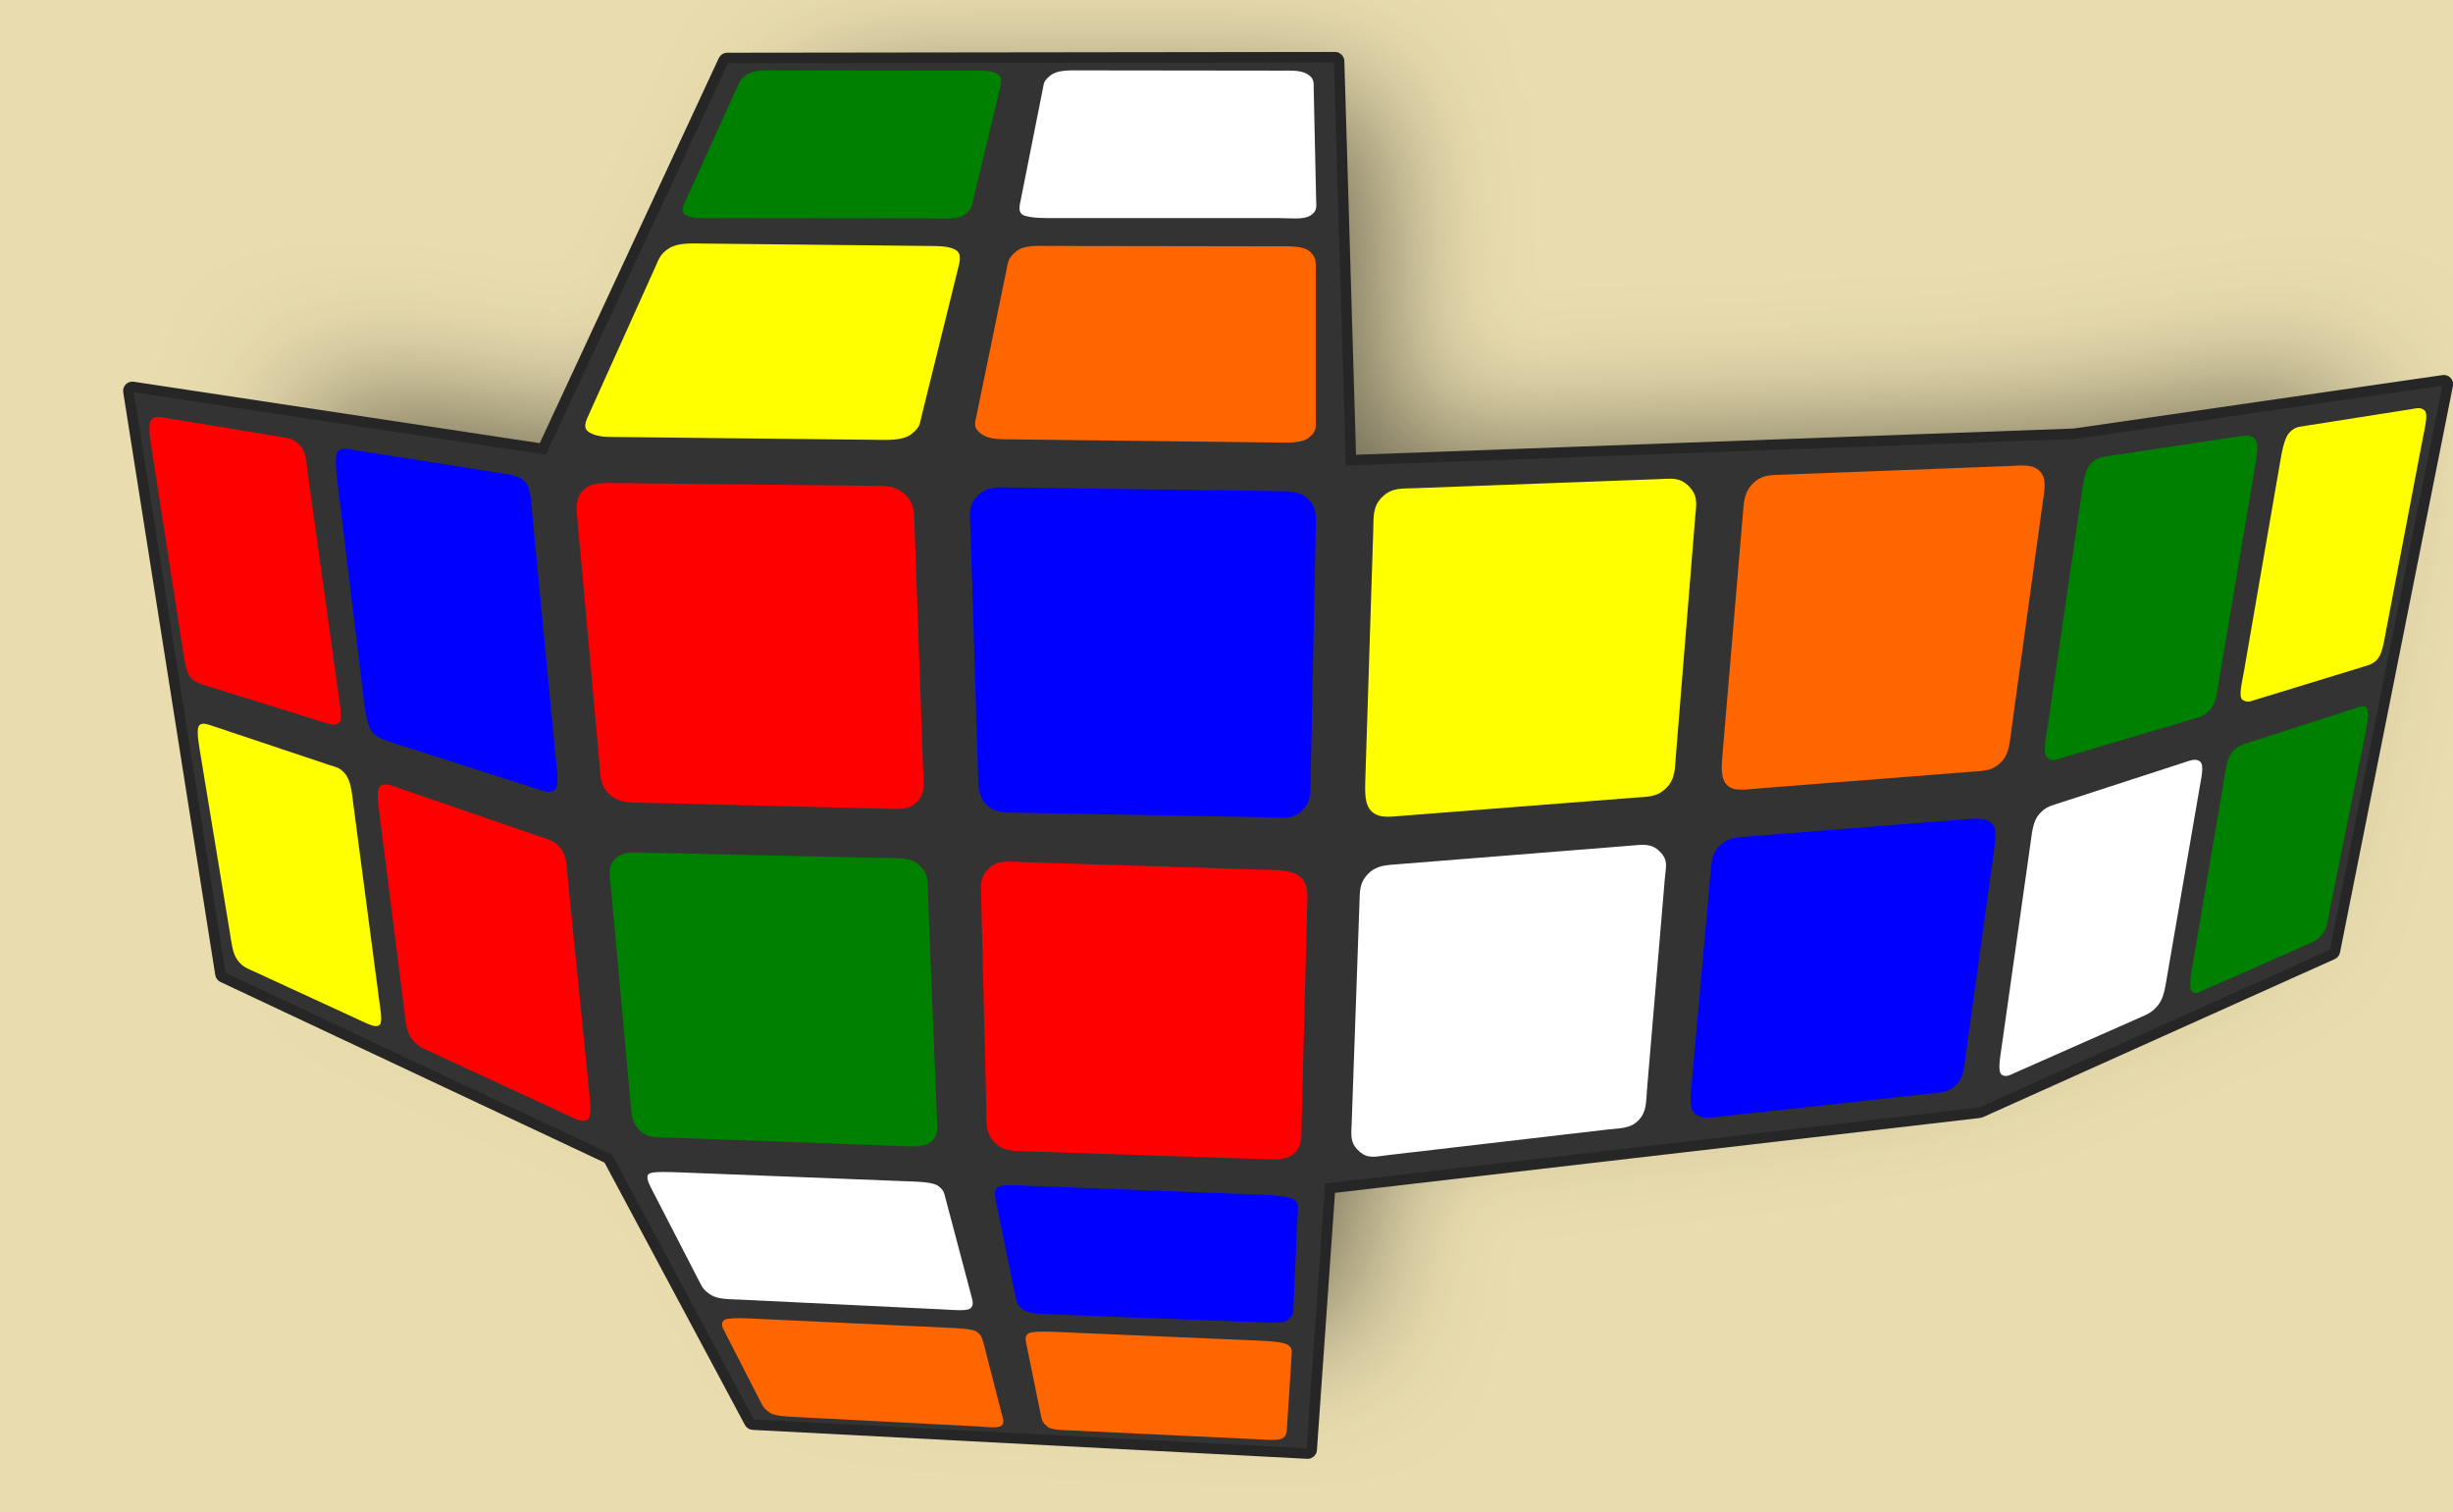
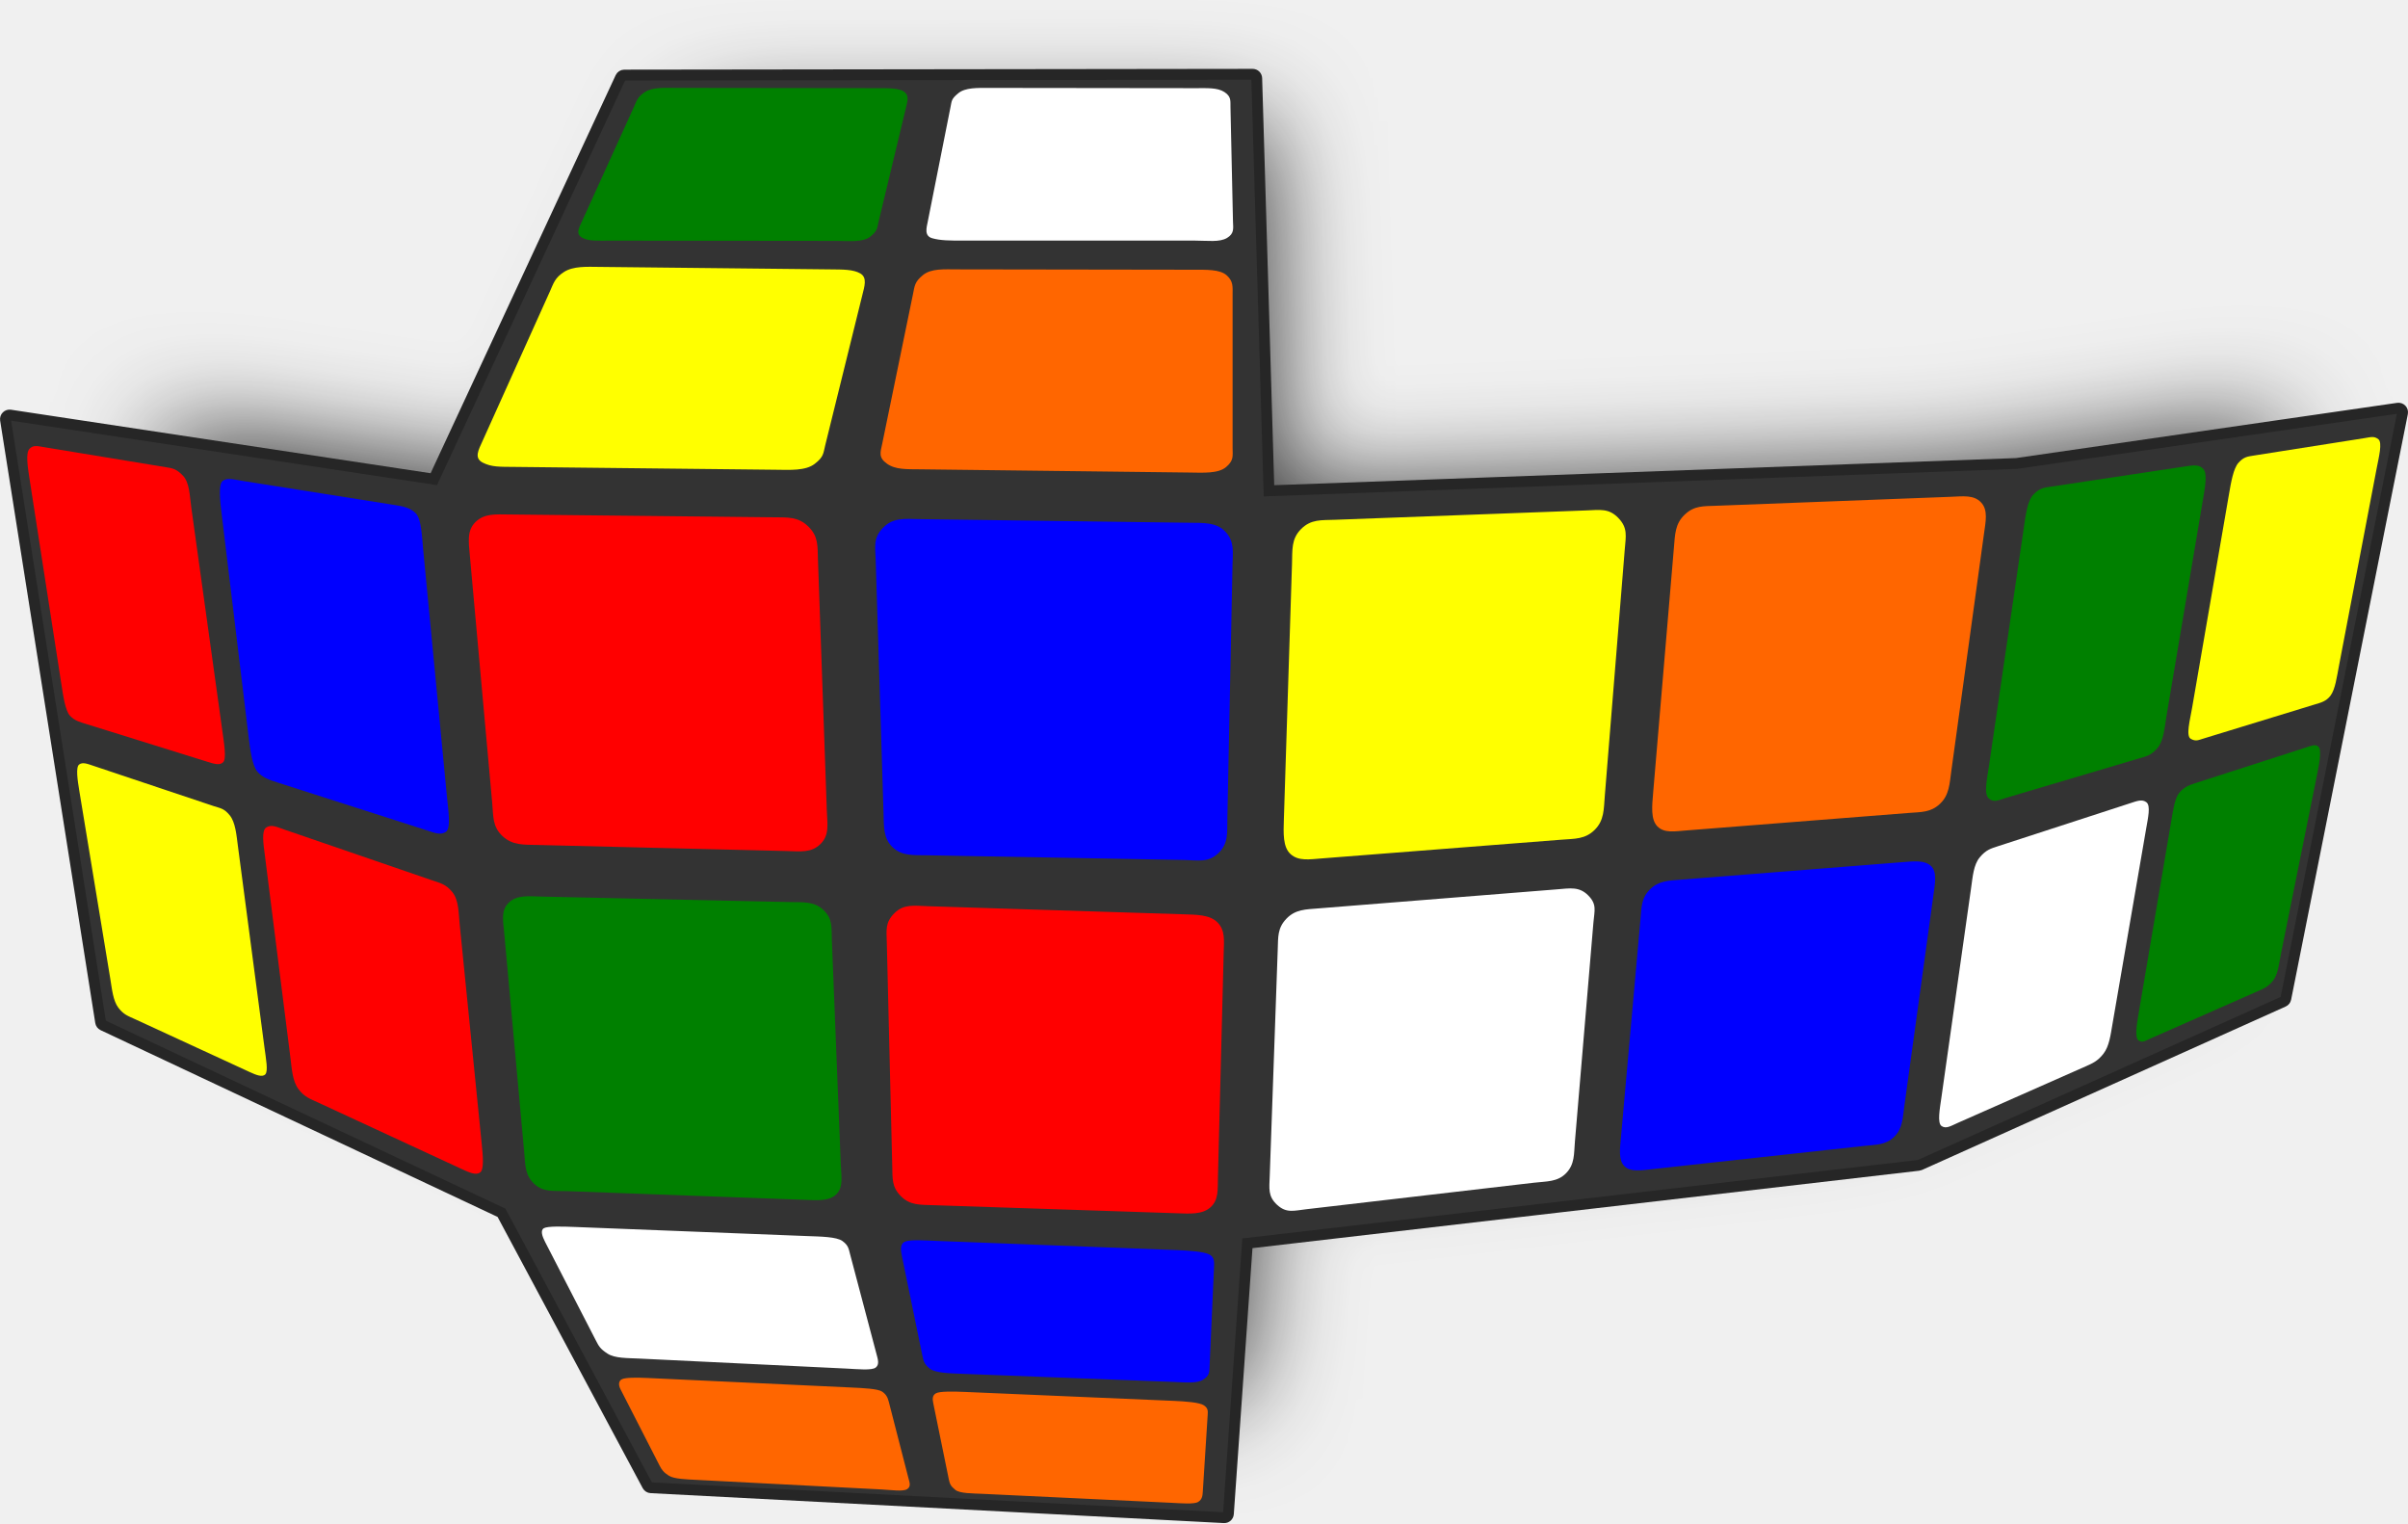
- <svg xmlns="http://www.w3.org/2000/svg" id="svg2" version="1.1" width="797" height="491">
+ <svg xmlns="http://www.w3.org/2000/svg" id="svg2" version="1.1" width="757.039" height="478.755">
  <defs id="defs6">
-     <filter id="filter4756" x="-0.079" width="1.158" y="-0.131" height="1.262">
-       <feGaussianBlur stdDeviation="24.644" id="feGaussianBlur4758" />
+     <filter id="filter4086" color-interpolation-filters="sRGB">
+       <feGaussianBlur stdDeviation="16.035" id="feGaussianBlur4088" />
    </filter>
  </defs>
-   <g id="layer6" style="display:inline">
+   <g id="layer6" style="display:none" transform="translate(-39.99018,4.76584)">
    <rect style="fill:#e9ddaf;fill-opacity:1;fill-rule:nonzero;stroke:#ffffff;stroke-width:2;stroke-linecap:butt;stroke-linejoin:miter;stroke-miterlimit:4;stroke-opacity:1;stroke-dasharray:none;stroke-dashoffset:0" id="rect4466" width="970.845" height="642.103" x="-80.744" y="-81.895" rx="5.882" ry="5" />
  </g>
-   <g id="layer3" style="display:inline">
-     <path style="opacity:0.548;fill:#000000;fill-opacity:1;stroke:none;filter:url(#filter4756)" d="m 858.816,624.032 29.915,189.383 125.692,59.107 46.079,86.127 180.215,9.409 6.031,-86.127 212.06,-24.608 114.353,-51.387 36.67,-184.075 -119.902,17.37 -236.427,8.685 -3.86,-131 -197.585,0.241 -59.107,127.14 z" id="path3768-7-1-5" transform="matrix(0.8892459,0,0,0.8892459,-666.1692,-427.9472)" />
+   <g id="layer3" style="display:inline" transform="translate(-39.99018,4.76584)">
+     <path style="opacity:0.8;fill:#000000;fill-opacity:1;stroke:none;filter:url(#filter4086)" d="m 90.092,128.971 26.602,168.408 111.771,52.56 40.976,76.588 160.256,8.367 5.363,-76.588 188.574,-21.882 101.688,-45.695 32.609,-163.688 -106.622,15.446 -210.241,7.723 -3.432,-116.491 -175.702,0.215 -52.56,113.058 z" id="path3768-7-1-5" />
  </g>
-   <g id="layer7" style="display:inline">
+   <g id="layer7" style="display:inline" transform="translate(-39.99018,4.76584)">
    <path transform="translate(-0.00458886,0.01754621)" style="fill:#333333;stroke:#262626;stroke-width:3.4;stroke-miterlimit:4;stroke-opacity:1;stroke-dasharray:none;display:inline" id="path4539" d="m 433.812,18.562 -197.562,0.25 a 1.292,1.292 0 0 0 -1.156,0.75 L 176.375,145.844 43.188,125.688 a 1.292,1.292 0 0 0 -1.469,1.469 L 71.625,316.531 A 1.292,1.292 0 0 0 72.344,317.5 l 125.312,58.938 45.906,85.781 a 1.292,1.292 0 0 0 1.062,0.656 l 180.219,9.406 a 1.292,1.292 0 0 0 1.344,-1.188 l 5.969,-85.062 211,-24.5 a 1.292,1.292 0 0 0 0.375,-0.094 L 757.875,310.062 a 1.292,1.292 0 0 0 0.75,-0.938 l 36.688,-184.062 a 1.292,1.292 0 0 0 -1.469,-1.531 l -119.906,17.375 -235,8.594 -3.844,-129.688 a 1.292,1.292 0 0 0 -1.281,-1.25 z" />
  </g>
-   <g id="layer4" style="display:inline">
+   <g id="layer4" style="display:inline" transform="translate(-39.99018,4.76584)">
    <path style="fill:#ffffff;stroke:none" d="m 444.419,284.018 c 2.81,-2.938 6.01,-2.918 10.168,-3.249 25.23,-2.014 50.183,-4.006 74.843,-5.975 4.158,-0.332 7.027,-0.952 9.853,1.887 2.826,2.839 1.974,4.769 1.651,8.595 -1.961,23.216 -3.901,46.176 -5.818,68.868 -0.323,3.826 -0.024,7.037 -2.752,9.853 -2.728,2.816 -6.167,2.551 -10.142,3.014 -24.117,2.809 -47.969,5.588 -71.541,8.333 -3.974,0.463 -6.272,1.31 -9.198,-1.389 -2.926,-2.699 -2.446,-5.136 -2.306,-9.093 0.848,-24.011 1.687,-47.758 2.516,-71.226 0.14,-3.957 -0.085,-6.68 2.725,-9.617 z" id="path3811-4-6" />
    <path style="fill:#ffffff;stroke:none" d="m 333.098,70.129 c -2.614,-0.73 -1.826,-3.267 -1.428,-5.267 2.412,-12.138 4.797,-24.142 7.154,-36.006 0.398,-2 0.265,-2.532 2.45,-4.324 2.185,-1.792 5.966,-1.668 9.578,-1.664 21.917,0.025 43.594,0.054 65.016,0.079 3.612,0.004 6.841,-0.22 9.054,1.219 2.213,1.438 1.869,2.787 1.913,4.782 0.266,12.111 0.525,24.09 0.786,35.928 0.044,1.996 0.517,3.721 -1.861,5.149 -2.377,1.428 -6.115,0.839 -10.168,0.839 -24.594,4.1e-5 -48.917,-5.5e-5 -72.956,0 -4.053,0 -6.925,-0.004 -9.539,-0.734 z" id="path3815-0-1" />
    <path style="fill:#008000;stroke:none" d="m 222.931,64.862 c 5.512,-12.138 10.964,-24.142 16.352,-36.006 0.908,-2 1.111,-3.173 3.511,-4.717 2.401,-1.544 6.237,-1.275 9.748,-1.271 21.308,0.025 42.381,0.054 63.208,0.079 3.512,0.004 6.978,-0.044 8.533,1.162 1.556,1.206 1.04,2.852 0.56,4.852 -2.915,12.138 -5.799,24.142 -8.648,36.006 -0.48,2 -0.271,2.812 -2.627,4.667 -2.356,1.855 -6.693,1.325 -10.633,1.321 -23.905,-0.025 -47.547,-0.054 -70.912,-0.079 -3.939,-0.004 -7.014,0.261 -9.067,-0.956 -2.053,-1.218 -0.935,-3.057 -0.026,-5.058 z" id="path3817-9-8" />
    <path style="fill:#ffff00;stroke:none" d="m 191.757,140.655 c -2.811,-1.445 -1.307,-4.037 -0.127,-6.656 7.159,-15.891 14.238,-31.608 21.235,-47.14 1.18,-2.619 1.558,-4.295 4.466,-6.152 2.907,-1.857 7.128,-1.618 11.155,-1.575 24.437,0.262 48.605,0.522 72.49,0.778 4.027,0.043 7.256,-0.013 9.493,1.285 2.236,1.298 1.292,4.095 0.643,6.72 -3.935,15.929 -7.828,31.682 -11.674,47.252 -0.649,2.625 -0.446,3.651 -3.317,5.874 -2.871,2.223 -7.746,1.902 -12.304,1.853 -27.66,-0.3 -55.016,-0.596 -82.051,-0.889 -4.558,-0.049 -7.198,0.096 -10.009,-1.349 z" id="path3819-4-9" />
    <path style="fill:#ff6600;fill-opacity:1;stroke:none" d="m 317.338,134.758 c 3.261,-15.854 6.485,-31.533 9.673,-47.029 0.537,-2.613 0.5,-3.88 3.132,-6.022 2.632,-2.142 6.72,-1.804 10.84,-1.797 24.999,0.037 49.723,0.074 74.157,0.111 4.12,0.006 8.37,-0.157 10.507,1.76 2.137,1.918 1.853,3.582 1.853,6.245 0,16.154 0,32.13 0,47.919 0,2.662 0.454,3.969 -2.038,6.096 -2.492,2.128 -7.276,1.779 -11.933,1.723 -28.26,-0.337 -56.209,-0.671 -83.83,-1.001 -4.657,-0.056 -8.154,0.166 -10.896,-1.797 -2.742,-1.963 -2.001,-3.595 -1.464,-6.207 z" id="path3821-8-2" />
    <path style="fill:#ff0000;stroke:none" d="m 53.937,135.808 c 12.882,2.12 25.622,4.218 38.212,6.29 2.123,0.349 3.196,0.443 5.32,2.621 2.124,2.178 2.132,6.22 2.673,10.117 3.287,23.643 6.537,47.026 9.75,70.135 0.542,3.896 1.346,8.759 0.262,9.854 -1.084,1.095 -2.853,0.521 -4.96,-0.136 -12.79,-3.985 -25.438,-7.927 -37.939,-11.822 -2.108,-0.657 -3.683,-1.017 -5.222,-2.599 -1.539,-1.583 -2.214,-6.549 -2.771,-10.138 -3.379,-21.778 -6.72,-43.317 -10.023,-64.603 -0.557,-3.589 -1.209,-7.893 0.007,-9.195 1.216,-1.301 2.568,-0.874 4.691,-0.524 z" id="path3823-8-7" />
    <path style="fill:#0000ff;stroke:none" d="m 109.997,146.396 c 1.436,-1.088 3.564,-0.419 6.211,0 16.062,2.545 31.948,5.061 47.648,7.548 2.647,0.419 5.146,0.827 6.893,2.7 1.747,1.872 1.878,7.181 2.293,11.493 2.518,26.161 5.009,52.034 7.469,77.604 0.415,4.311 1.343,10.014 -0.432,11.047 -1.775,1.033 -3.503,0.227 -6.093,-0.603 -15.718,-5.036 -31.263,-10.017 -46.625,-14.939 -2.59,-0.83 -4.919,-1.578 -6.487,-3.486 -1.567,-1.908 -2.228,-6.806 -2.7,-10.706 -2.863,-23.669 -5.694,-47.078 -8.492,-70.213 -0.472,-3.901 -1.121,-9.356 0.315,-10.444 z" id="path3825-2-9" />
    <path style="fill:#ffff00;stroke:none" d="m 69.557,236.03 c 12.67,4.241 25.2,8.435 37.583,12.58 2.088,0.699 3.231,0.667 5.058,2.883 1.827,2.216 2.132,6.238 2.595,9.75 2.81,21.31 5.588,42.386 8.334,63.216 0.463,3.512 1.216,7.44 0.288,8.466 -0.927,1.025 -2.918,0.218 -4.927,-0.708 -12.192,-5.619 -24.251,-11.176 -36.168,-16.669 -2.009,-0.926 -3.431,-1.334 -5.111,-3.538 -1.679,-2.204 -2.001,-5.81 -2.542,-9.094 -3.287,-19.932 -6.537,-39.645 -9.75,-59.127 -0.542,-3.285 -1.162,-7.38 -0.052,-8.23 1.109,-0.85 2.603,-0.227 4.691,0.472 z" id="path3827-4-5" />
    <path style="fill:#ff0000;stroke:none" d="m 123.745,255.305 c 1.626,-1.001 3.292,-0.114 5.853,0.766 15.54,5.338 30.909,10.617 46.098,15.834 2.561,0.88 4.502,1.224 6.534,3.788 2.032,2.565 1.915,6.484 2.299,10.301 2.325,23.159 4.623,46.064 6.896,68.701 0.383,3.817 0.811,8.178 -0.511,9.109 -1.321,0.931 -3.334,0.028 -5.832,-1.128 -15.152,-7.017 -30.139,-13.956 -44.949,-20.814 -2.497,-1.156 -4.477,-1.77 -6.342,-4.32 -1.865,-2.551 -2.043,-6.229 -2.49,-9.769 -2.712,-21.481 -5.394,-42.725 -8.045,-63.72 -0.447,-3.54 -1.136,-7.746 0.489,-8.747 z" id="path3829-5-4" />
    <path style="fill:#ffff00;stroke:none" d="m 449.029,161.534 c 3.119,-3.135 6.342,-2.753 10.726,-2.916 26.603,-0.99 52.914,-1.969 78.916,-2.937 4.384,-0.163 7.125,-0.735 10.131,2.405 3.006,3.14 2.327,5.69 1.979,9.982 -2.11,26.044 -4.195,51.801 -6.257,77.256 -0.348,4.292 -0.163,7.748 -3.171,10.748 -3.009,3 -6.229,2.781 -10.407,3.107 -25.355,1.98 -50.431,3.939 -75.213,5.874 -4.178,0.326 -7.493,0.901 -9.982,-1.32 -2.489,-2.22 -2.27,-6.612 -2.128,-11.067 0.861,-27.034 1.712,-53.77 2.554,-80.193 0.142,-4.455 -0.267,-7.804 2.852,-10.939 z" id="path3831-5-3" />
    <path style="fill:#ff6600;stroke:none" d="m 569.617,157.022 c 3.029,-2.892 5.874,-2.653 9.96,-2.809 24.795,-0.947 49.318,-1.884 73.553,-2.809 4.086,-0.156 7.361,-0.673 9.662,1.745 2.301,2.419 1.461,6.03 0.894,10.152 -3.444,25.01 -6.849,49.746 -10.216,74.191 -0.568,4.122 -0.646,7.644 -3.575,10.407 -2.929,2.763 -5.888,2.568 -9.769,2.873 -23.547,1.851 -46.835,3.682 -69.85,5.491 -3.881,0.305 -7.056,0.921 -9.215,-1.256 -2.159,-2.177 -1.703,-6.371 -1.341,-10.641 2.195,-25.914 4.367,-51.544 6.513,-76.873 0.362,-4.271 0.355,-7.579 3.384,-10.471 z" id="path3833-1-1" />
    <path style="fill:#0000ff;stroke:none" d="m 558.72,274.8 c 2.733,-2.704 5.761,-2.738 9.62,-3.043 23.418,-1.851 46.578,-3.682 69.467,-5.491 3.859,-0.305 7.179,-0.703 9.194,1.128 2.015,1.831 1.362,5.363 0.851,9.066 -3.099,22.471 -6.165,44.694 -9.194,66.657 -0.511,3.703 -0.522,6.895 -3.192,9.492 -2.67,2.597 -5.718,2.426 -9.407,2.831 -22.385,2.453 -44.523,4.881 -66.402,7.279 -3.689,0.404 -7.059,0.997 -8.981,-0.915 -1.922,-1.912 -1.405,-5.477 -1.064,-9.279 2.066,-23.073 4.11,-45.893 6.129,-68.445 0.341,-3.803 0.247,-6.575 2.98,-9.279 z" id="path3835-7-2" />
    <path style="fill:#008000;stroke:none" d="m 679.351,150.594 c 2.055,-2.064 3.348,-2.072 5.704,-2.426 14.292,-2.152 28.426,-4.281 42.395,-6.385 2.355,-0.355 4.119,-0.517 5.321,0.979 1.202,1.496 0.468,5.534 -0.17,9.322 -3.874,22.987 -7.706,45.722 -11.493,68.19 -0.638,3.788 -0.862,7.872 -2.937,10.216 -2.075,2.344 -3.618,2.526 -5.938,3.214 -14.076,4.176 -27.998,8.305 -41.757,12.387 -2.32,0.688 -3.619,1.539 -5.257,0.106 -1.637,-1.432 -0.497,-6.285 0.106,-10.407 3.659,-25.01 7.278,-49.746 10.854,-74.191 0.603,-4.122 1.117,-8.939 3.171,-11.003 z" id="path3837-1-3" />
    <path style="fill:#ffffff;stroke:none" d="m 668.124,261.232 c 13.969,-4.542 27.784,-9.033 41.437,-13.472 2.302,-0.748 3.872,-1.405 5.246,-0.33 1.374,1.075 0.482,4.916 -0.106,8.332 -3.573,20.727 -7.106,41.227 -10.599,61.486 -0.589,3.416 -1.014,6.898 -2.831,9.226 -1.817,2.328 -3.398,2.994 -5.629,3.98 -13.538,5.983 -26.928,11.902 -40.16,17.75 -2.231,0.986 -3.654,1.956 -5.076,1 -1.422,-0.955 -0.582,-5.349 -0.064,-9.002 3.143,-22.169 6.25,-44.095 9.322,-65.764 0.518,-3.654 0.78,-7.387 2.746,-9.726 1.965,-2.34 3.412,-2.731 5.715,-3.48 z" id="path3839-1-3" />
    <path style="fill:#ffff00;stroke:none" d="m 743.752,140.677 c 1.624,-1.807 2.809,-1.93 4.746,-2.235 11.752,-1.851 23.375,-3.682 34.861,-5.491 1.937,-0.305 3.054,-0.712 4.363,0.362 1.309,1.074 0.128,5.633 -0.532,9.088 -4.003,20.964 -7.963,41.697 -11.876,62.188 -0.66,3.455 -1.155,7.243 -2.575,9.215 -1.42,1.972 -3.249,2.327 -5.172,2.916 -11.666,3.573 -23.203,7.107 -34.606,10.599 -1.923,0.589 -2.654,1.046 -4.235,0.149 -1.582,-0.897 -0.241,-5.86 0.404,-9.598 3.917,-22.686 7.791,-45.122 11.62,-67.296 0.646,-3.739 1.377,-8.09 3.001,-9.896 z" id="path3841-5-4" />
    <path style="fill:#008000;stroke:none" d="m 730.078,241.439 c 11.687,-3.767 23.246,-7.492 34.669,-11.173 1.926,-0.621 3.01,-1.186 4.076,-0.372 1.066,0.814 0.426,4.845 -0.213,8.013 -3.874,19.221 -7.706,38.23 -11.493,57.016 -0.638,3.168 -0.905,6.558 -2.554,8.609 -1.649,2.05 -3.079,2.533 -4.938,3.352 -11.278,4.972 -22.433,9.889 -33.456,14.749 -1.859,0.819 -2.577,1.492 -3.831,0.67 -1.254,-0.822 -0.603,-4.945 -0.032,-8.311 3.465,-20.426 6.893,-40.627 10.28,-60.592 0.571,-3.366 1.083,-7.234 2.565,-8.992 1.482,-1.758 3.001,-2.348 4.927,-2.969 z" id="path3843-2-1" />
    <path style="fill:#ff0000;stroke:none" d="m 189.552,159.254 c 2.785,-2.645 6.152,-2.344 10.742,-2.295 29.972,0.319 55.918,0.595 82.617,0.879 4.59,0.049 7.971,-0.252 11.182,2.881 3.211,3.132 2.897,6.022 3.052,10.4 0.925,26.2 1.927,54.567 2.783,78.809 0.155,4.378 0.899,7.734 -1.978,10.596 -2.876,2.861 -6.266,2.327 -10.62,2.222 -26.054,-0.633 -54.262,-1.319 -78.369,-1.904 -4.354,-0.106 -7.837,0.163 -11.011,-2.808 -3.173,-2.971 -2.832,-6.152 -3.223,-10.474 -2.337,-25.859 -4.869,-53.857 -7.031,-77.783 -0.391,-4.321 -0.929,-7.877 1.855,-10.522 z" id="path3845-7-1" />
    <path style="fill:#0000ff;stroke:none" d="m 317.628,161.11 c 3.191,-3.247 6.669,-2.755 11.371,-2.692 28.53,0.383 56.746,0.761 84.631,1.135 4.702,0.063 8.835,-0.209 11.664,2.875 2.829,3.084 2.262,6.152 2.173,10.571 -0.544,26.814 -1.08,53.333 -1.611,79.541 -0.09,4.419 0.398,7.78 -2.808,10.864 -3.205,3.084 -6.413,2.23 -10.889,2.148 -27.16,-0.494 -54.02,-0.982 -80.566,-1.465 -4.476,-0.081 -8.022,0.287 -10.986,-2.539 -2.964,-2.826 -2.714,-6.506 -2.85,-10.907 -0.827,-26.703 -1.645,-53.112 -2.454,-79.211 -0.136,-4.401 -0.865,-7.074 2.325,-10.321 z" id="path3847-6-3" />
    <path style="fill:#008000;stroke:none" d="m 199.969,278.95 c 2.552,-2.45 6.107,-1.976 10.424,-1.88 26.196,0.578 52.103,1.15 77.708,1.715 4.317,0.095 7.911,-0.311 10.845,2.572 2.934,2.883 2.417,5.525 2.572,9.431 0.943,23.701 1.876,47.141 2.798,70.307 0.155,3.906 0.895,7.369 -1.459,9.612 -2.354,2.243 -6.318,1.805 -10.439,1.655 -25.009,-0.913 -49.743,-1.816 -74.188,-2.708 -4.122,-0.15 -7.418,0.431 -10.319,-2.317 -2.901,-2.747 -2.748,-5.836 -3.099,-9.687 -2.129,-23.366 -4.236,-46.475 -6.318,-69.314 -0.351,-3.851 -1.078,-6.936 1.474,-9.386 z" id="path3849-1-8" />
    <path style="fill:#ff0000;stroke:none" d="m 321.208,282.26 c 2.965,-2.944 6.167,-2.306 10.605,-2.166 26.926,0.852 53.556,1.694 79.874,2.527 4.437,0.14 8.638,0.091 11.086,2.587 2.448,2.496 2.026,5.666 1.925,9.582 -0.609,23.762 -1.21,47.262 -1.805,70.487 -0.1,3.916 0.261,7.143 -2.347,9.461 -2.608,2.318 -6.438,2.006 -10.68,1.865 -25.739,-0.852 -51.196,-1.694 -76.354,-2.527 -4.242,-0.14 -7.416,0.07 -10.289,-2.828 -2.873,-2.898 -2.627,-5.425 -2.723,-9.341 -0.578,-23.762 -1.15,-47.262 -1.715,-70.487 -0.095,-3.916 -0.544,-6.217 2.422,-9.161 z" id="path3851-4-7" />
    <path style="fill:#ffffff;stroke:none" d="m 230.983,420.729 c -2.339,-1.504 -2.775,-2.417 -3.662,-4.138 -5.382,-10.444 -10.706,-20.773 -15.967,-30.981 -0.887,-1.721 -1.559,-3.639 -0.366,-4.309 1.193,-0.67 5.802,-0.537 9.851,-0.378 24.567,0.963 48.864,1.915 72.876,2.856 4.049,0.159 9.278,0.185 11.145,1.575 1.867,1.389 1.921,2.376 2.38,4.114 2.79,10.543 5.549,20.97 8.276,31.274 0.46,1.738 1.034,3.373 -0.207,4.358 -1.242,0.985 -5.656,0.505 -9.277,0.33 -21.974,-1.062 -43.707,-2.112 -65.186,-3.149 -3.621,-0.175 -7.524,-0.046 -9.863,-1.55 z" id="path3853-2-4" />
    <path style="fill:#0000ff;stroke:none" d="m 324.66,385.475 c -1.817,0.648 -1.481,2.848 -1.123,4.59 2.173,10.568 4.322,21.019 6.445,31.348 0.358,1.742 0.641,2.718 2.344,4.053 1.702,1.335 6.144,1.457 9.851,1.599 22.493,0.864 44.739,1.719 66.724,2.563 3.707,0.142 7.314,0.559 9.314,-0.696 2,-1.255 1.961,-2.328 2.039,-4.053 0.469,-10.469 0.933,-20.822 1.392,-31.055 0.077,-1.725 0.267,-3.406 -1.526,-4.297 -1.793,-0.891 -6.527,-1.196 -10.669,-1.355 -25.135,-0.963 -49.993,-1.915 -74.561,-2.856 -4.142,-0.159 -8.412,-0.489 -10.229,0.159 z" id="path3855-3-2" />
    <path style="fill:#ff6600;stroke:none" d="m 243.675,428.393 c 21.588,1.01 42.939,2.008 64.04,2.995 3.558,0.166 8.248,0.385 9.569,1.264 1.321,0.879 1.791,1.905 2.135,3.239 2.083,8.098 4.145,16.107 6.181,24.023 0.343,1.335 0.872,2.563 -0.414,3.409 -1.286,0.846 -4.992,0.262 -8.21,0.096 -19.526,-1.01 -38.838,-2.008 -57.923,-2.995 -3.218,-0.166 -7.12,-0.278 -8.762,-1.306 -1.642,-1.028 -2.259,-1.862 -2.942,-3.197 -4.146,-8.098 -8.246,-16.108 -12.298,-24.023 -0.683,-1.335 -0.616,-2.641 0.542,-3.154 1.158,-0.513 4.524,-0.517 8.082,-0.351 z" id="path3857-2-7" />
    <path style="fill:#ff6600;stroke:none" d="m 334.234,433.204 c -1.156,0.672 -1.112,1.777 -0.839,3.112 1.654,8.098 3.29,16.108 4.907,24.023 0.273,1.335 0.625,2.11 2.05,3.239 1.425,1.129 5.331,1.076 8.613,1.232 19.913,0.945 39.607,1.88 59.07,2.804 3.282,0.156 7.315,0.522 8.613,-0.255 1.298,-0.776 1.402,-1.947 1.487,-3.282 0.515,-8.098 1.026,-16.107 1.529,-24.023 0.085,-1.335 0.135,-2.152 -1.189,-3.069 -1.325,-0.917 -5.834,-1.246 -9.473,-1.402 -22.082,-0.945 -43.922,-1.88 -65.505,-2.804 -3.639,-0.156 -8.104,-0.247 -9.261,0.425 z" id="path3859-2-7" />
  </g>
</svg>
